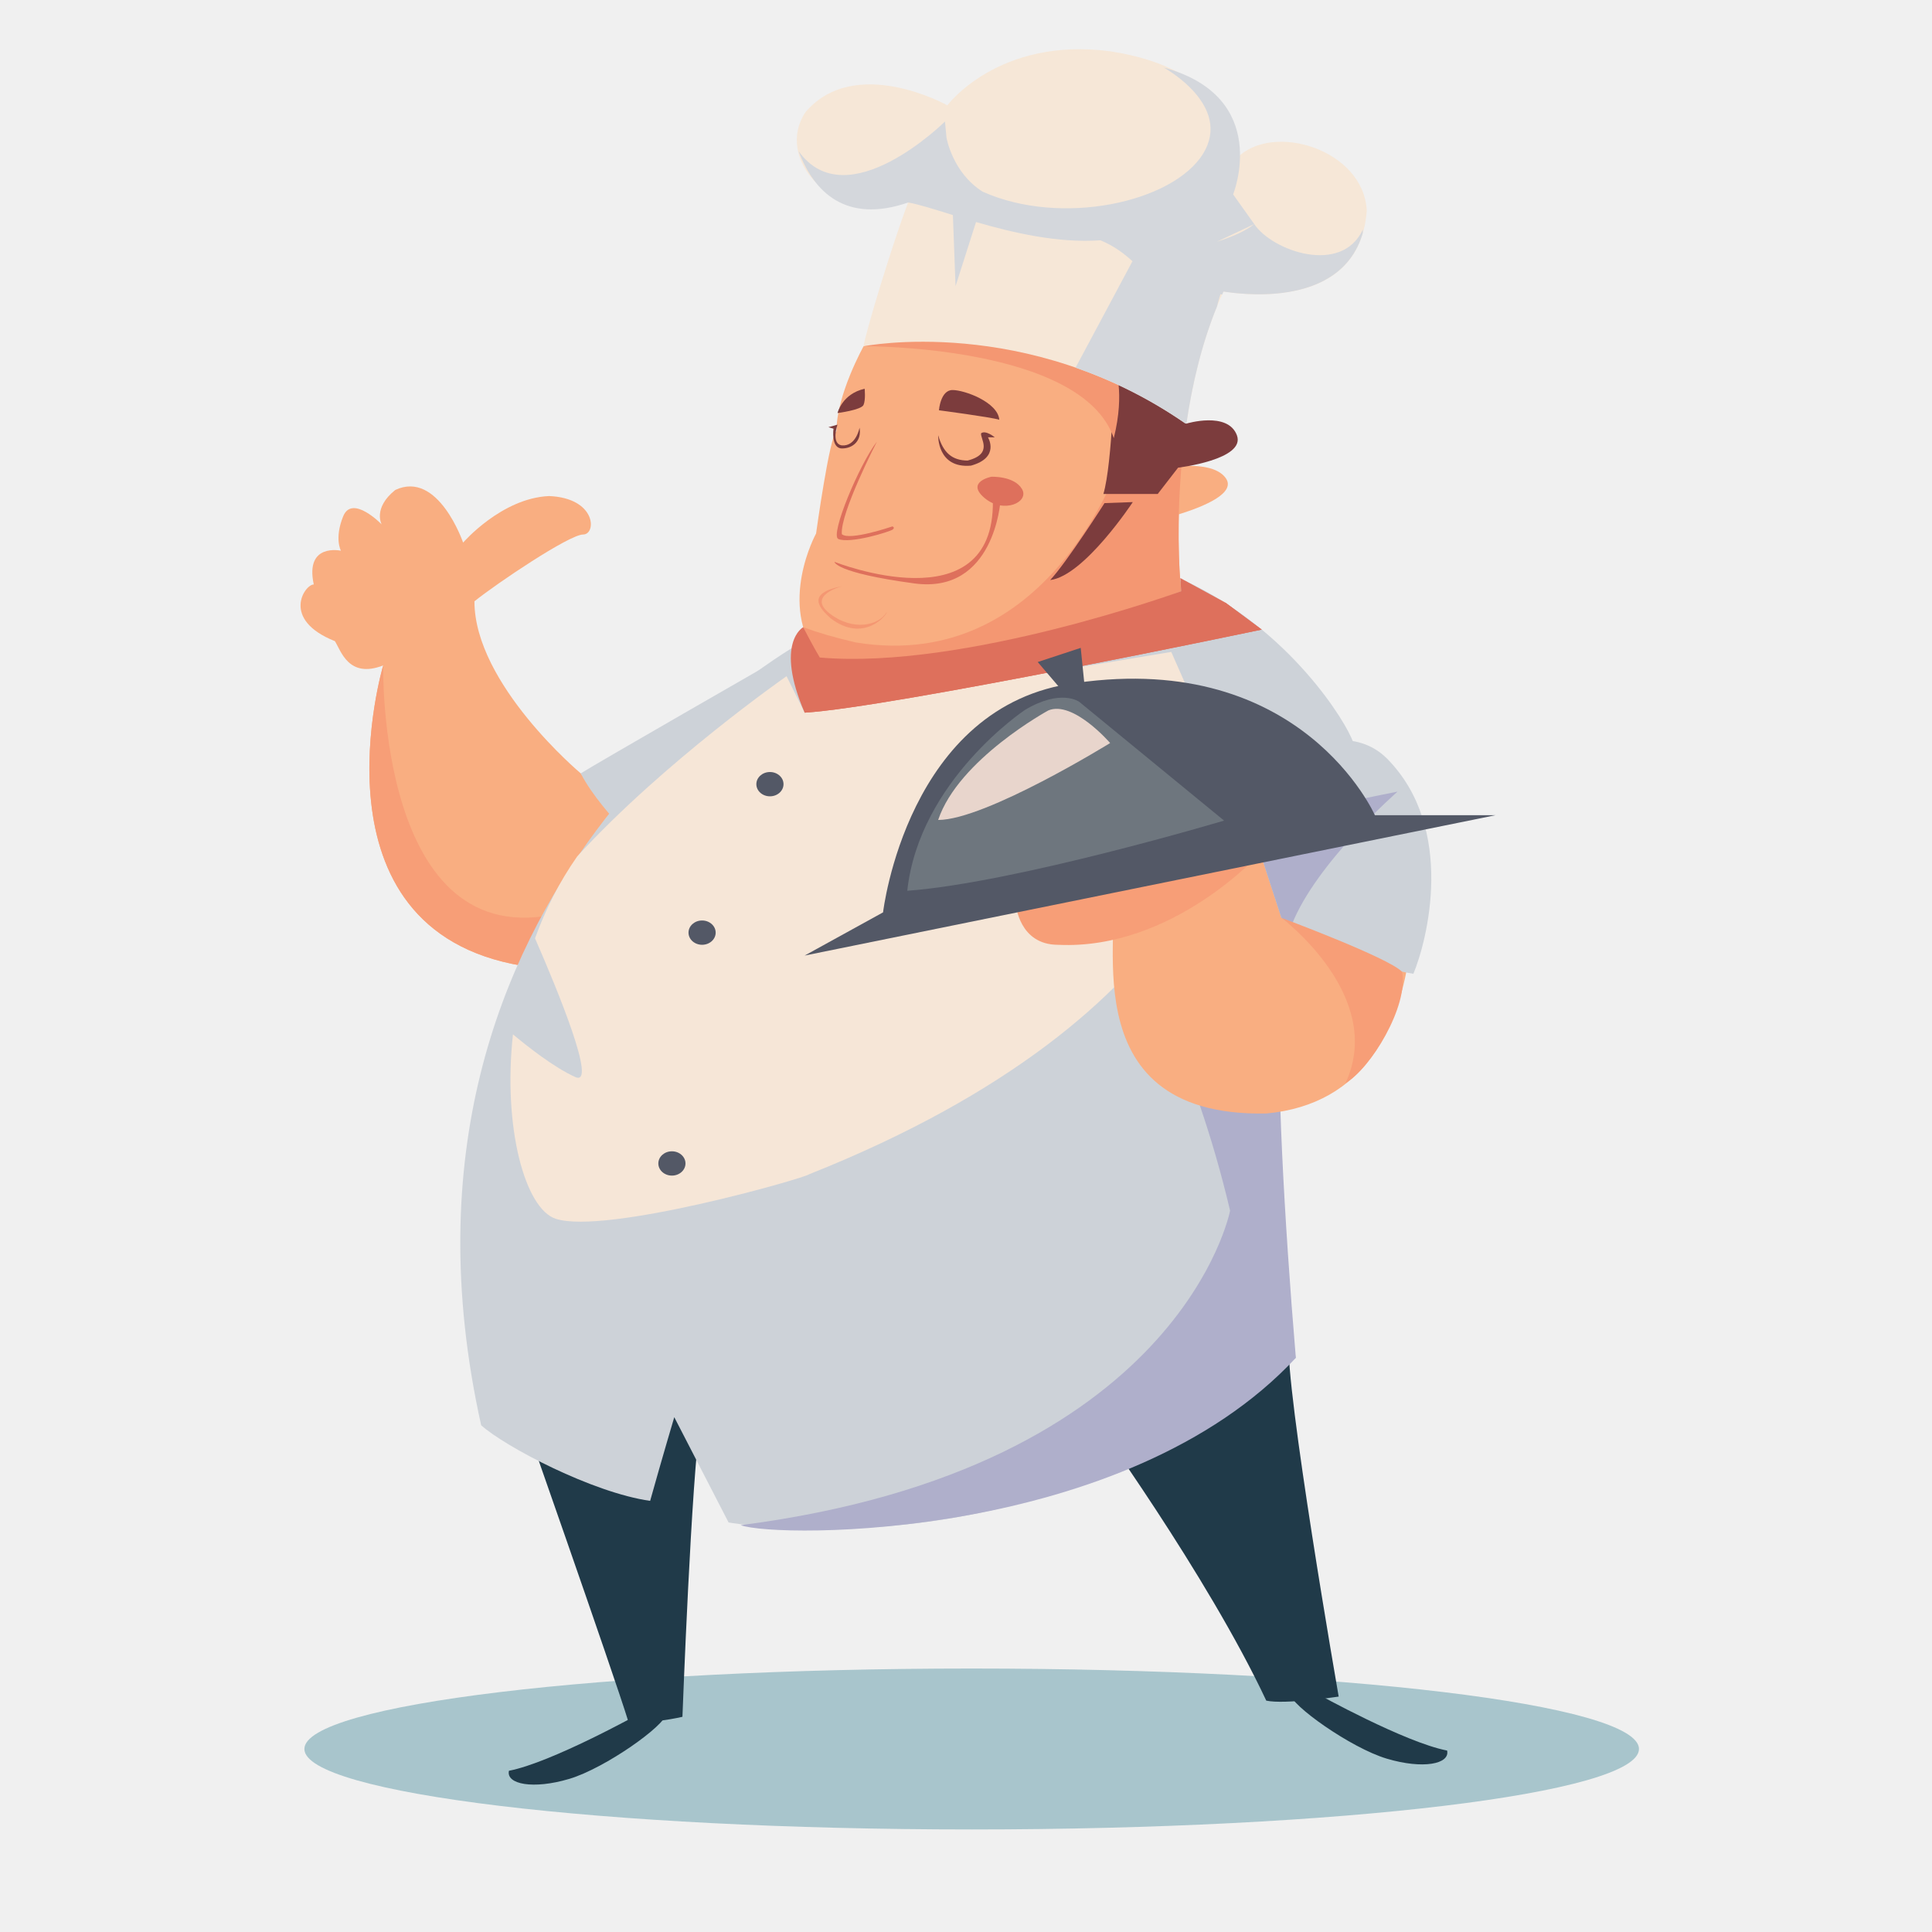
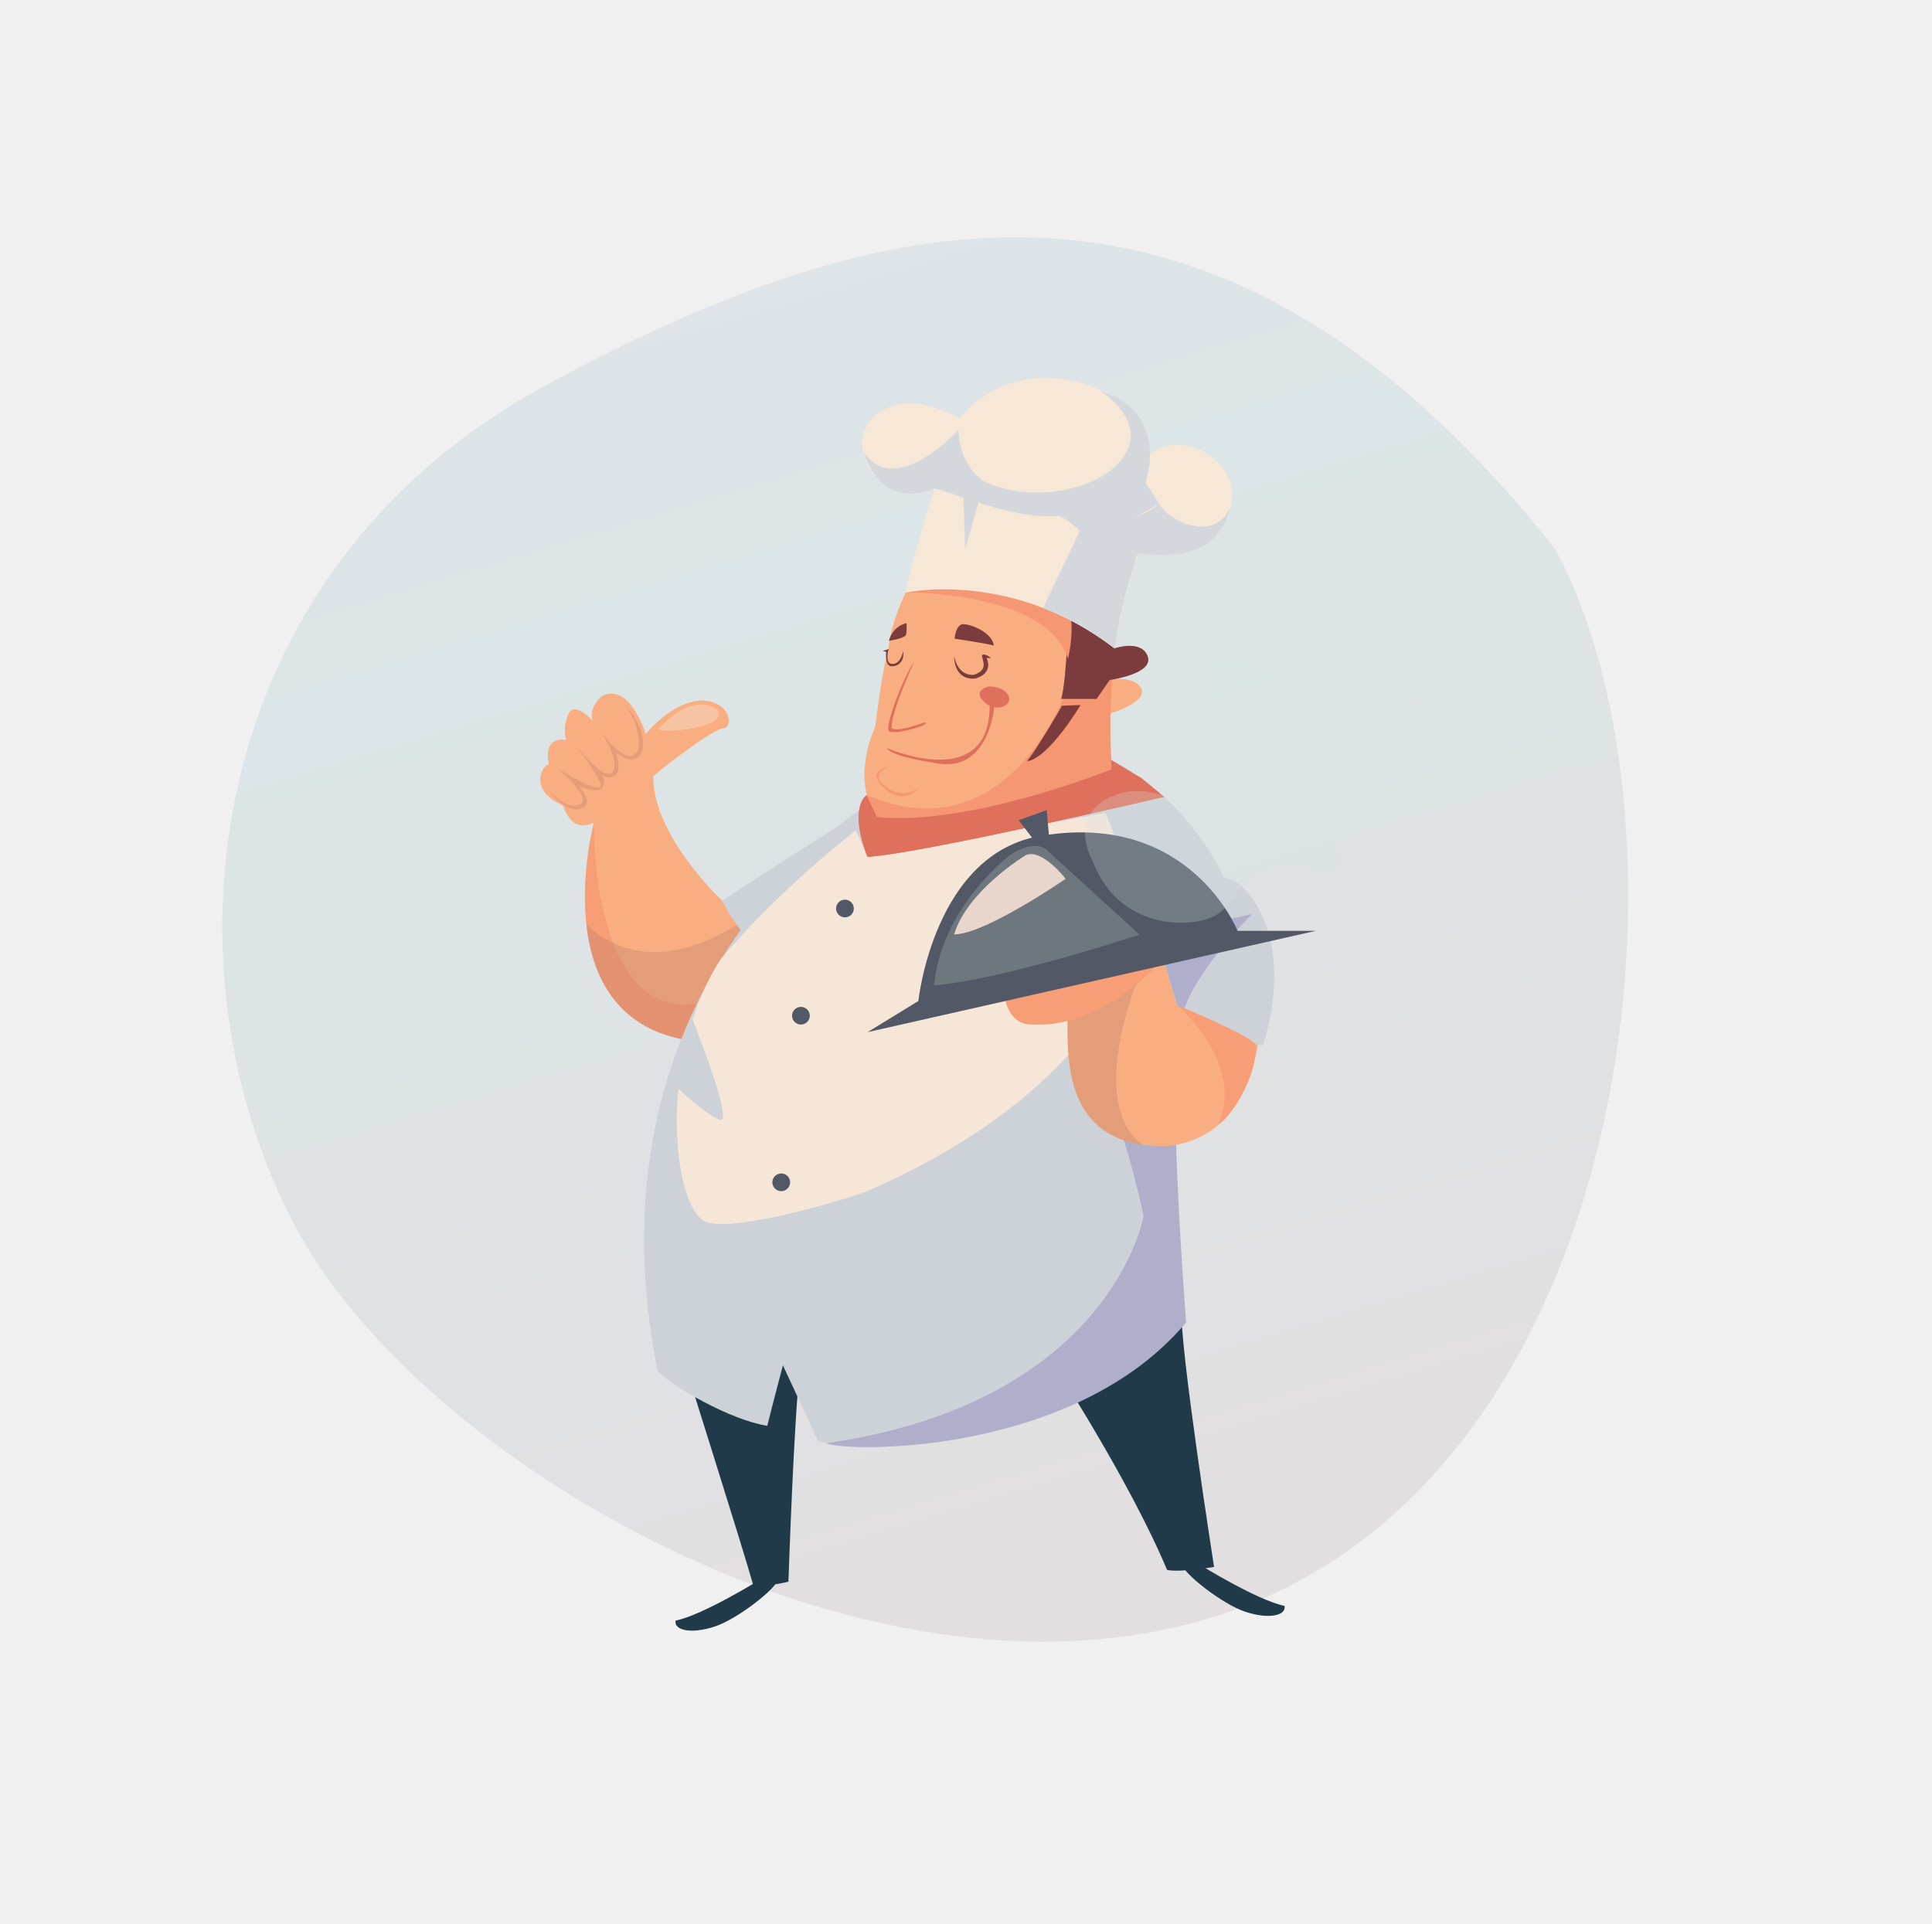
- <svg xmlns="http://www.w3.org/2000/svg" width="100%" height="100%" viewBox="0 0 600 600" version="1.1" xml:space="preserve" style="fill-rule:evenodd;clip-rule:evenodd;stroke-linejoin:round;stroke-miterlimit:2;">
-   <g transform="matrix(2.6482,0,0,2.36919,-109,-49.849)">
-     <path d="M233.366,250.301C233.366,256.127 198.33,260.849 155.111,260.849C111.892,260.849 76.856,256.127 76.856,250.301C76.856,244.476 111.892,239.754 155.111,239.754C198.33,239.754 233.366,244.476 233.366,250.301Z" style="fill:rgb(0,98,120);fill-opacity:0.3;fill-rule:nonzero;" />
+ <svg xmlns="http://www.w3.org/2000/svg" width="230" height="229" viewBox="0 0 230 229" fill="none">
+   <path opacity="0.1" d="M154.764 188.181C113.4 210.553 51.931 177.033 35.349 146.373C18.767 115.714 23.64 68.228 65.005 45.857C106.369 23.486 145.226 15.195 185.143 65.359C201.725 96.019 196.129 165.81 154.764 188.181Z" fill="url(#paint0_linear)" />
+   <g clip-path="url(#clip0)">
+     <path d="M85.974 107.243C85.974 107.243 77.76 99.594 77.76 92.447C79.499 90.892 85.092 86.704 86.15 86.704C87.209 86.704 87.209 83.57 83.53 83.394C79.852 83.57 76.878 87.406 76.878 87.406C76.878 87.406 74.963 81.137 71.638 82.892C69.899 84.447 70.579 85.852 70.579 85.852C70.579 85.852 68.312 83.243 67.606 85.149C66.901 87.055 67.43 88.109 67.43 88.109C67.43 88.109 64.633 87.406 65.338 91.018C64.633 91.018 62.769 94.027 66.976 95.883C67.43 96.685 68.034 99.143 70.705 97.964C70.705 97.964 64.633 120.635 81.439 123.769C89.124 123.418 90.535 114.541 90.535 114.541L88.62 111.23L85.974 107.243Z" fill="#F9AE81" />
+     <path d="M81.439 123.769C82.018 123.744 82.548 123.669 83.052 123.544L84.387 119.23C70.227 123.067 70.705 97.939 70.705 97.939C70.705 97.939 64.658 120.635 81.439 123.769Z" fill="#F79E77" />
+     <path opacity="0.23" d="M88.595 111.23L87.814 110.052C83.581 112.735 76.047 115.895 69.798 110.077C70.453 116.02 73.2 122.24 81.414 123.769C89.099 123.418 90.51 114.541 90.51 114.541L88.595 111.23Z" fill="#9F665C" />
+     <path d="M100.84 97.663C100.84 97.663 87.209 106.365 85.974 107.243C86.856 109.149 88.594 111.256 88.594 111.256L100.84 97.663Z" fill="#CDD2D8" />
+     <path d="M125.305 162.214C125.305 162.214 134.401 176.132 138.936 186.916C140.322 187.267 144.53 186.564 144.53 186.564C144.53 186.564 140.347 159.781 140.675 155.944C136.492 156.998 125.305 162.214 125.305 162.214Z" fill="#203A49" />
+     <path d="M80.91 160.483C80.91 160.483 88.594 184.834 89.653 188.671C91.215 189.022 93.861 188.32 93.861 188.32C93.861 188.32 94.566 167.43 95.271 162.916C94.894 161.863 80.91 160.483 80.91 160.483Z" fill="#203A49" />
+     <path d="M103.108 95.933C103.108 95.933 68.967 116.647 78.289 163.267C80.154 165.123 86.906 169.06 91.341 169.762C92.273 166.051 93.206 162.565 93.206 162.565L97.413 171.618C97.413 171.618 121.652 176.483 141.229 157.474C139.591 149.123 137.5 123.368 145.664 104.585C145.185 102.955 140.776 94.83 132.612 90.667C127.472 92.272 103.108 95.933 103.108 95.933Z" fill="#CDD2D8" />
+     <path d="M135.787 81.839C135.182 80.936 133.771 80.736 132.386 80.836C132.486 79.657 132.612 78.404 132.764 77.15V77.175C132.738 77.15 132.688 77.15 132.663 77.125C120.417 67.72 107.845 70.504 107.845 70.504C107.845 70.504 105.753 74.692 105.753 77.802C105.224 78.153 104.191 86.579 104.191 86.579C104.191 86.579 101.168 92.698 104.418 97.337C107.089 97.337 115.151 98.967 132.386 91.544C132.26 90.29 132.134 87.908 132.209 84.949C134.2 84.272 136.644 83.118 135.787 81.839Z" fill="#F9AE81" />
+     <path d="M90.459 188.094C90.459 188.094 83.706 192.282 80.431 192.959C80.204 194.113 82.295 194.589 85.092 193.661C87.889 192.733 92.55 189.022 92.55 188.094C92.55 187.166 90.459 188.094 90.459 188.094Z" fill="#203A49" />
+     <path d="M142.892 186.339C142.892 186.339 149.645 190.527 152.92 191.204C153.147 192.357 151.056 192.834 148.259 191.906C145.462 190.978 140.801 187.267 140.801 186.339C140.776 185.411 142.892 186.339 142.892 186.339Z" fill="#203A49" />
+     <path d="M128.984 123.418C128.984 123.418 133.343 131.594 136.14 144.81C136.14 144.81 132.31 166.954 98.32 171.844C101.167 172.997 128.077 173.173 141.204 157.449C140.322 145.838 139.617 131.694 140.095 127.983C137.299 127.08 128.984 123.418 128.984 123.418Z" fill="#AFAFCB" />
+     <path d="M127.976 79.507C127.976 79.507 122.609 98.767 107.239 95.983C105.602 95.557 104.266 95.131 103.158 94.679C103.384 95.607 103.788 96.51 104.392 97.388C107.063 97.388 115.126 99.018 132.36 91.595C132.184 89.714 132.007 85.375 132.436 80.31L127.976 79.507Z" fill="#F49772" />
+     <path d="M127.22 72.26C127.22 72.26 127.044 80.61 126.338 83.219C127.397 83.219 130.546 83.219 130.546 83.219L132.108 80.962C132.108 80.962 137.349 80.259 136.644 78.178C135.938 76.096 132.738 77.175 132.738 77.175L127.22 72.26Z" fill="#7C3C3D" />
+     <path d="M131.605 96.786L103.284 102.002L101.873 98.867C101.873 98.867 92.425 106.165 85.697 114.34C84.311 116.547 83.228 118.954 82.447 121.387C84.186 125.826 87.285 134.177 85.571 133.299C83.933 132.497 81.867 130.666 80.759 129.638C79.978 137.688 81.716 144.634 84.059 145.487C87.915 146.866 103.284 142.001 103.637 141.65C135.082 127.757 136.14 108.271 136.14 108.271L131.605 96.786Z" fill="#F6E6D7" />
+     <path d="M149.619 109.325C149.619 109.325 154.331 134.904 138.936 136.459C123.214 136.81 128.203 119.531 126.817 117.776C123.793 119.18 149.619 109.325 149.619 109.325Z" fill="#F9AE81" />
+     <path d="M140.095 119.657C140.095 119.657 144.001 123.318 150.3 124.472C151.358 121.688 153.626 112.008 148.259 105.964C144.051 101.325 136.14 108.296 136.14 108.296L138.458 114.089L140.095 119.657Z" fill="#CDD2D8" />
+     <path d="M138.483 114.089L140.121 119.657C140.121 119.657 140.398 119.882 140.927 120.258C142.791 114.942 149.09 108.823 149.09 108.823L137.399 111.406L138.483 114.089Z" fill="#AFAFCB" />
+     <path opacity="0.23" d="M135.636 116.171L133.519 115.418C130.344 116.622 127.724 117.575 126.867 117.851C128.052 119.732 123.995 134.578 136.039 136.308C129.16 131.293 135.636 116.171 135.636 116.171ZM126.842 117.851C126.842 117.826 126.817 117.801 126.792 117.801C126.464 117.951 126.515 117.951 126.842 117.851Z" fill="#9F665C" />
+     <path d="M138.483 114.089C138.483 114.089 131.73 122.44 122.861 121.989C119.838 121.989 119.586 118.503 119.586 118.503L138.483 114.089Z" fill="#F79E77" />
+     <path d="M126.439 84.021L128.631 83.946C128.631 83.946 124.877 90.29 122.256 90.642C123.541 89.062 126.439 84.021 126.439 84.021Z" fill="#7C3C3D" />
+     <path d="M113.64 76.046C113.64 76.046 113.766 74.316 114.698 74.316C115.63 74.316 118.2 75.369 118.301 76.874C117.621 76.623 113.64 76.046 113.64 76.046Z" fill="#7C3C3D" />
+     <path d="M107.92 74.19C107.92 74.19 107.995 75.143 107.844 75.595C107.668 76.021 105.829 76.297 105.829 76.297C105.829 76.297 106.156 74.617 107.92 74.19Z" fill="#7C3C3D" />
+     <path d="M113.589 78.178C113.589 78.178 113.514 81.037 116.134 80.786C118.402 80.084 117.444 78.353 117.444 78.353H117.973C117.973 78.353 117.268 77.726 116.915 78.002C116.789 78.403 117.898 79.783 115.857 80.36C114.673 80.335 113.992 79.708 113.589 78.178Z" fill="#7C3C3D" />
+     <path d="M107.517 77.526C107.517 77.526 107.265 79.131 106.156 79.056C105.275 78.93 105.804 77.275 105.804 77.275L105.098 77.501L105.501 77.626C105.501 77.626 105.275 79.332 106.156 79.332C107.038 79.332 107.693 78.604 107.517 77.526Z" fill="#7C3C3D" />
+     <path d="M105.577 89.062C105.577 89.062 117.923 94.504 117.822 83.846C117.696 83.846 117.696 83.846 117.696 83.846H118.401C118.401 83.846 117.923 91.845 111.75 90.917C105.577 89.99 105.577 89.062 105.577 89.062Z" fill="#DE705C" />
+     <path d="M117.696 81.739C117.696 81.739 115.68 82.165 117.167 83.57C118.653 84.974 120.669 83.921 120.039 82.792C119.435 81.664 117.696 81.739 117.696 81.739Z" fill="#DE705C" />
+     <path d="M140.095 119.657C140.095 119.657 148.183 126.378 145.059 133.876C146.974 132.647 149.947 127.255 149.418 124.296C148.385 123.067 140.095 119.657 140.095 119.657Z" fill="#F79E77" />
+     <path opacity="0.23" d="M64.986 93.576C64.986 93.576 67.001 96.535 68.916 95.833C70.756 95.131 66.372 91.494 66.372 91.494C66.372 91.494 72.091 95.081 71.436 93.225C70.856 91.62 68.211 88.36 68.211 88.36C68.211 88.36 72.242 93.576 73.023 91.745C73.805 89.915 70.932 86.353 70.932 86.353C70.932 86.353 73.981 90.792 75.467 89.915C76.954 89.037 75.392 84.698 74.157 83.645C75.115 84.523 77.156 87.382 76.4 89.463C75.694 91.494 73.301 89.639 73.301 89.639C73.301 89.639 74.107 91.67 73.25 92.297C72.368 92.924 71.738 92.247 71.738 92.247C71.738 92.247 72.192 93.3 71.612 93.877C71.033 94.454 68.942 93.651 68.942 93.651C68.942 93.651 70.453 95.156 69.647 95.983C68.841 96.786 66.85 96.46 64.986 93.576Z" fill="#9F665C" />
+     <path d="M103.158 94.679C103.158 94.679 100.941 95.983 103.259 102.027C110.011 101.576 138.558 94.88 138.558 94.88L135.762 92.573L132.259 90.466L132.335 91.595C132.335 91.595 115.554 98.391 104.418 97.287C104.015 96.535 103.158 94.679 103.158 94.679Z" fill="#DE705C" />
+     <path d="M101.646 108.171C101.646 108.748 101.168 109.224 100.588 109.224C100.009 109.224 99.53 108.748 99.53 108.171C99.53 107.594 100.009 107.118 100.588 107.118C101.168 107.118 101.646 107.594 101.646 108.171Z" fill="#535866" />
+     <path d="M96.406 120.936C96.406 121.512 95.927 121.989 95.347 121.989C94.768 121.989 94.289 121.512 94.289 120.936C94.289 120.359 94.768 119.882 95.347 119.882C95.927 119.882 96.406 120.359 96.406 120.936Z" fill="#535866" />
+     <path d="M94.062 140.772C94.062 141.349 93.584 141.826 93.004 141.826C92.424 141.826 91.946 141.349 91.946 140.772C91.946 140.195 92.424 139.719 93.004 139.719C93.609 139.719 94.062 140.195 94.062 140.772Z" fill="#535866" />
+     <path d="M103.284 102.027C110.036 101.575 138.583 94.88 138.583 94.88L135.787 92.573" fill="#DE705C" />
+     <path opacity="0.4" d="M78.516 86.679C78.768 86.454 82.094 82.441 85.344 84.447C87.159 86.805 77.635 87.457 78.516 86.679Z" fill="#F6E7D7" />
+     <path d="M108.852 78.73C108.852 78.73 106.005 84.899 106.156 86.679C106.761 87.281 110.062 86.002 110.062 86.002C110.062 86.002 110.288 86.077 110.087 86.253C109.91 86.428 106.761 87.507 105.854 87.08C105.224 86.729 107.466 80.736 108.852 78.73Z" fill="#DE705C" />
+     <path d="M103.284 122.892L156.649 110.829H147.326C147.326 110.829 141.733 96.686 124.247 99.469C111.195 101.325 109.331 119.18 109.331 119.18L103.284 122.892Z" fill="#535866" />
+     <path d="M120.291 101.776C120.291 101.776 112.128 107.82 111.195 117.325C119.586 116.622 135.661 111.281 135.661 111.281L124.474 101.074C124.474 101.099 123.088 99.921 120.291 101.776Z" fill="#6E767E" />
+     <path d="M122.105 101.826C122.105 101.826 115.151 106.014 113.589 111.256C117.267 111.256 126.867 104.635 126.867 104.635C126.867 104.635 124.02 100.949 122.105 101.826Z" fill="#E8D5CC" />
+     <path d="M123.542 100.623L121.274 97.663L124.6 96.46L124.953 100.272L123.542 100.623Z" fill="#535866" />
+     <path d="M107.819 70.529C107.819 70.529 124.676 70.404 127.145 78.429C128.052 74.416 127.22 72.26 127.22 72.26C127.22 72.26 115.63 66.642 107.819 70.529Z" fill="#F49772" />
+     <path d="M146.697 58.868C146.47 53.652 139.465 51.219 136.669 54.354C137.021 52.95 135.862 46.705 126.867 45.2C118.25 43.922 114.269 49.84 114.269 49.84C114.269 49.84 107.164 45.426 103.309 50.417C100.966 54.254 104.947 59.921 111.246 58.191C110.087 61.551 107.87 69.677 107.819 70.554C107.819 70.554 120.417 67.771 132.637 77.175C132.663 77.2 132.713 77.2 132.738 77.225C133.242 73.438 134.124 69.426 135.61 65.865C136.442 65.94 146.117 67.796 146.697 58.868Z" fill="#F6E7D7" />
+     <path d="M138.004 60.022C137.324 60.623 136.265 61.125 135.106 61.551L138.004 60.022L136.366 57.464C136.366 57.464 139.39 49.113 130.999 46.555C130.999 46.555 136.366 49.815 134.023 53.978C131.68 58.166 123.063 60.247 117.016 57.238C114.672 55.608 114.219 52.599 114.219 52.599L114.093 51.194C114.093 51.194 106.509 59.545 102.78 53.752C103.939 57.238 106.408 60.022 111.246 58.166C112.052 58.316 113.236 58.742 114.698 59.244L114.899 65.363L116.486 59.846C119.359 60.774 122.836 61.677 126.086 61.426C127.094 61.877 127.951 62.605 128.555 63.231L124.171 72.385C126.892 73.438 129.765 74.968 132.612 77.15C132.637 77.175 132.688 77.175 132.713 77.2C133.166 73.865 133.897 70.354 135.081 67.144C135.157 66.767 135.258 66.391 135.358 66.09C135.409 66.09 135.459 66.115 135.484 66.115C135.51 66.04 135.56 65.94 135.585 65.865C136.341 65.965 144.555 67.545 146.344 60.849C146.344 60.749 146.369 60.623 146.369 60.523C144.756 64.435 139.415 62.354 138.004 60.022Z" fill="#D4D7DC" />
+     <path d="M106.207 91.143C106.207 91.143 103.41 91.921 105.199 93.475C106.988 95.03 109.003 94.529 109.633 93.375C109.633 93.651 107.844 96.058 105.325 93.927C104.468 93.099 103.284 91.745 106.207 91.143Z" fill="#F49772" />
+     <path opacity="0.25" d="M130.092 102.553C130.092 102.553 126.59 96.61 133.242 94.503C139.919 92.397 145.89 101.5 146.243 93.801C146.596 86.102 138.861 75.62 148.359 78.78C157.858 81.939 160.302 89.262 166.979 82.617C173.656 75.971 163.452 80.259 163.225 78.629C162.998 76.999 166.501 75.595 168.844 77.476C171.187 79.331 170.96 80.961 166.979 84.472C162.998 87.958 162.293 87.958 156.447 85.4C150.602 82.842 147.553 81.664 151.761 89.137C155.969 96.585 163.931 104.986 156.221 103.356C148.485 101.726 148.032 106.165 145.462 108.472C142.842 110.804 133.267 111.08 130.092 102.553Z" fill="#D5E5E3" />
  </g>
-   <g transform="matrix(2.6482,0,0,2.36919,-109,-49.849)">
-     <path d="M109.271,122.421C109.271,122.421 96.798,110.744 96.798,99.863C99.452,97.475 107.944,91.106 109.537,91.106C111.129,91.106 111.129,86.329 105.556,86.064C99.983,86.329 95.471,92.167 95.471,92.167C95.471,92.167 92.552,82.614 87.51,85.268C84.856,87.656 85.918,89.779 85.918,89.779C85.918,89.779 82.468,85.798 81.406,88.718C80.345,91.637 81.141,93.229 81.141,93.229C81.141,93.229 76.895,92.167 77.956,97.652C76.895,97.652 74.064,102.252 80.433,105.083C81.141,106.321 82.026,110.037 86.095,108.267C86.095,108.267 76.895,142.855 102.371,147.632C114.048,147.101 116.171,133.567 116.171,133.567L113.252,128.525L109.271,122.421Z" style="fill:rgb(249,174,129);fill-rule:nonzero;" />
-   </g>
-   <g transform="matrix(2.6482,0,0,2.36919,-109,-49.849)">
-     <path d="M102.373,147.628C103.248,147.588 104.064,147.467 104.835,147.292L106.87,140.728C85.371,146.567 86.097,108.268 86.097,108.268C86.097,108.268 76.894,142.853 102.373,147.628Z" style="fill:rgb(247,158,119);fill-rule:nonzero;" />
-   </g>
-   <g transform="matrix(2.6482,0,0,2.36919,-109,-49.849)">
-     <path d="M131.826,107.821C131.826,107.821 111.126,121.09 109.268,122.417C110.596,125.336 113.249,128.521 113.249,128.521L131.826,107.821Z" style="fill:rgb(205,210,216);fill-rule:nonzero;" />
-   </g>
-   <g transform="matrix(2.6482,0,0,2.36919,-109,-49.849)">
-     <path d="M168.957,206.279C168.957,206.279 182.757,227.51 189.657,243.963C191.779,244.494 198.149,243.433 198.149,243.433C198.149,243.433 191.78,202.564 192.31,196.726C185.941,198.318 168.957,206.279 168.957,206.279Z" style="fill:rgb(32,58,73);fill-rule:nonzero;" />
-   </g>
-   <g transform="matrix(2.6482,0,0,2.36919,-109,-49.849)">
-     <path d="M101.553,203.621C101.553,203.621 113.23,240.775 114.822,246.613C117.21,247.144 121.191,246.083 121.191,246.083C121.191,246.083 122.253,214.237 123.314,207.337C122.784,205.744 101.553,203.621 101.553,203.621Z" style="fill:rgb(32,58,73);fill-rule:nonzero;" />
-   </g>
-   <g transform="matrix(2.6482,0,0,2.36919,-109,-49.849)">
-     <path d="M135.272,105.168C135.272,105.168 83.434,136.748 97.588,207.87C100.418,210.701 110.68,216.717 117.403,217.778C118.818,212.117 120.233,206.809 120.233,206.809L126.603,220.609C126.603,220.609 163.401,228.04 193.124,199.025C190.647,186.287 187.462,147.011 199.847,118.349C199.139,115.873 192.417,103.488 180.032,97.119C172.247,99.596 135.272,105.168 135.272,105.168Z" style="fill:rgb(205,210,216);fill-rule:nonzero;" />
-   </g>
-   <g transform="matrix(2.6482,0,0,2.36919,-109,-49.849)">
-     <path d="M184.882,83.673C183.958,82.287 181.826,82.007 179.713,82.133C179.854,80.317 180.043,78.434 180.295,76.517C180.293,76.534 180.29,76.551 180.288,76.568C180.233,76.547 180.177,76.53 180.121,76.508C161.545,62.177 142.438,66.424 142.438,66.424C142.438,66.424 139.253,72.793 139.253,77.569C138.456,78.1 136.864,90.971 136.864,90.971C136.864,90.971 132.265,100.304 137.218,107.38C141.287,107.38 153.495,109.857 179.679,98.534C179.493,96.609 179.307,92.982 179.404,88.458C182.46,87.396 186.191,85.636 184.882,83.673Z" style="fill:rgb(249,174,129);fill-rule:nonzero;" />
-   </g>
-   <g transform="matrix(2.6482,0,0,2.36919,-109,-49.849)">
-     <path d="M116.06,245.727C116.06,245.727 105.798,252.097 100.844,253.158C100.49,254.927 103.675,255.635 107.921,254.22C112.168,252.804 119.245,247.143 119.245,245.728C119.245,244.312 116.06,245.727 116.06,245.727Z" style="fill:rgb(32,58,73);fill-rule:nonzero;" />
-   </g>
-   <g transform="matrix(2.6482,0,0,2.36919,-109,-49.849)">
-     <path d="M195.65,243.076C195.65,243.076 205.912,249.445 210.866,250.507C211.22,252.276 208.034,252.984 203.789,251.569C199.543,250.153 192.466,244.492 192.466,243.076C192.466,241.661 195.65,243.076 195.65,243.076Z" style="fill:rgb(32,58,73);fill-rule:nonzero;" />
-   </g>
-   <g transform="matrix(2.6482,0,0,2.36919,-109,-49.849)">
-     <path d="M174.534,147.098C174.534,147.098 181.169,159.571 185.415,179.74C185.415,179.74 179.608,213.533 128.02,220.963C132.339,222.731 173.208,222.997 193.126,199.025C191.784,181.332 190.723,159.748 191.431,154.086C187.185,152.671 174.534,147.098 174.534,147.098Z" style="fill:rgb(175,175,203);fill-rule:nonzero;" />
-   </g>
-   <g transform="matrix(2.6482,0,0,2.36919,-109,-49.849)">
-     <path d="M173.028,80.133C173.028,80.133 164.89,109.501 141.536,105.256C139.046,104.62 137.016,103.944 135.35,103.255C135.701,104.658 136.293,106.057 137.217,107.378C141.286,107.378 153.494,109.855 179.678,98.532C179.401,95.671 179.126,89.053 179.779,81.317L173.028,80.133Z" style="fill:rgb(244,151,114);fill-rule:nonzero;" />
-   </g>
-   <g transform="matrix(2.6482,0,0,2.36919,-109,-49.849)">
-     <path d="M171.883,69.076C171.883,69.076 171.618,81.814 170.556,85.795L176.925,85.795L179.314,82.345C179.314,82.345 187.275,81.284 186.214,78.099C185.152,74.915 180.293,76.567 180.293,76.567L171.883,69.076Z" style="fill:rgb(124,60,61);fill-rule:nonzero;" />
-   </g>
-   <g transform="matrix(2.6482,0,0,2.36919,-109,-49.849)">
-     <path d="M178.515,106.495L135.524,114.456L133.401,109.68C133.401,109.68 119.07,120.826 108.853,133.298C106.732,136.672 105.109,140.318 103.902,144.037C106.554,150.827 111.238,163.527 108.632,162.224C106.157,160.987 102.995,158.195 101.315,156.627C100.119,168.908 102.751,179.499 106.332,180.802C112.17,182.924 135.524,175.494 136.054,174.963C183.823,153.732 185.416,124.01 185.416,124.01L178.515,106.495Z" style="fill:rgb(246,230,215);fill-rule:nonzero;" />
-   </g>
-   <g transform="matrix(2.6482,0,0,2.36919,-109,-49.849)">
-     <path d="M205.862,125.601C205.862,125.601 213.011,164.612 189.658,167C165.774,167.531 173.382,141.17 171.258,138.516C166.658,140.64 205.862,125.601 205.862,125.601Z" style="fill:rgb(249,174,129);fill-rule:nonzero;" />
-   </g>
-   <g transform="matrix(2.6482,0,0,2.36919,-109,-49.849)">
-     <path d="M191.429,141.346C191.429,141.346 197.355,146.92 206.909,148.688C208.501,144.443 211.951,129.67 203.813,120.47C197.444,113.393 185.414,124.008 185.414,124.008L188.951,132.854L191.429,141.346Z" style="fill:rgb(205,210,216);fill-rule:nonzero;" />
-   </g>
-   <g transform="matrix(2.6482,0,0,2.36919,-109,-49.849)">
-     <path d="M188.952,132.858L191.43,141.349C191.43,141.349 191.844,141.709 192.648,142.264C195.477,134.164 205.052,124.807 205.052,124.807L187.328,128.795L188.952,132.858Z" style="fill:rgb(175,175,203);fill-rule:nonzero;" />
-   </g>
-   <g transform="matrix(2.6482,0,0,2.36919,-109,-49.849)">
-     <path d="M188.954,132.857C188.954,132.857 178.694,145.595 165.247,144.888C160.647,144.888 160.293,139.58 160.293,139.58L188.954,132.857Z" style="fill:rgb(247,158,119);fill-rule:nonzero;" />
-   </g>
-   <g transform="matrix(2.6482,0,0,2.36919,-109,-49.849)">
-     <path d="M170.688,86.989L174.005,86.856C174.005,86.856 168.299,96.543 164.318,97.074C166.309,94.685 170.688,86.989 170.688,86.989Z" style="fill:rgb(124,60,61);fill-rule:nonzero;" />
-   </g>
-   <g transform="matrix(2.6482,0,0,2.36919,-109,-49.849)">
-     <path d="M151.272,74.821C151.272,74.821 151.449,72.167 152.865,72.167C154.28,72.167 158.172,73.759 158.349,76.059C157.288,75.705 151.272,74.821 151.272,74.821Z" style="fill:rgb(124,60,61);fill-rule:nonzero;" />
-   </g>
-   <g transform="matrix(2.6482,0,0,2.36919,-109,-49.849)">
-     <path d="M142.56,71.999C142.56,71.999 142.693,73.459 142.427,74.122C142.162,74.785 139.375,75.184 139.375,75.184C139.375,75.184 139.906,72.663 142.56,71.999Z" style="fill:rgb(124,60,61);fill-rule:nonzero;" />
-   </g>
-   <g transform="matrix(2.6482,0,0,2.36919,-109,-49.849)">
-     <path d="M151.18,78.095C151.18,78.095 151.047,82.474 155.028,82.076C158.477,81.014 157.018,78.36 157.018,78.36L157.814,78.36C157.814,78.36 156.752,77.387 156.222,77.829C156.044,78.449 157.726,80.527 154.629,81.412C152.838,81.39 151.776,80.417 151.18,78.095Z" style="fill:rgb(124,60,61);fill-rule:nonzero;" />
-   </g>
-   <g transform="matrix(2.6482,0,0,2.36919,-109,-49.849)">
-     <path d="M141.96,77.104C141.96,77.104 141.562,79.559 139.903,79.426C138.576,79.227 139.373,76.705 139.373,76.705L138.311,77.037L138.908,77.236C138.908,77.236 138.576,79.824 139.903,79.824C141.23,79.824 142.225,78.762 141.96,77.104Z" style="fill:rgb(124,60,61);fill-rule:nonzero;" />
-   </g>
-   <g transform="matrix(2.6482,0,0,2.36919,-109,-49.849)">
-     <path d="M139.02,94.687C139.02,94.687 157.774,103.002 157.597,86.726L157.42,86.726L158.482,86.726C158.482,86.726 157.774,98.933 148.397,97.518C139.02,96.103 139.02,94.687 139.02,94.687Z" style="fill:rgb(222,112,92);fill-rule:nonzero;" />
-   </g>
-   <g transform="matrix(2.6482,0,0,2.36919,-109,-49.849)">
-     <path d="M157.419,83.534C157.419,83.534 154.367,84.198 156.623,86.321C158.879,88.444 161.931,86.852 161.002,85.127C160.073,83.402 157.419,83.534 157.419,83.534Z" style="fill:rgb(222,112,92);fill-rule:nonzero;" />
-   </g>
-   <g transform="matrix(2.6482,0,0,2.36919,-109,-49.849)">
-     <path d="M191.428,141.346C191.428,141.346 203.723,151.607 198.946,163.019C201.866,161.161 206.377,152.934 205.581,148.423C203.989,146.565 191.428,141.346 191.428,141.346Z" style="fill:rgb(247,158,119);fill-rule:nonzero;" />
-   </g>
-   <g transform="matrix(2.6482,0,0,2.36919,-109,-49.849)">
-     <path d="M135.351,103.258C135.351,103.258 131.983,105.259 135.521,114.459C145.782,113.751 189.128,103.571 189.128,103.571L184.875,100.041L179.574,96.811L179.679,98.536C179.679,98.536 154.22,108.89 137.298,107.229C136.662,106.079 135.351,103.258 135.351,103.258Z" style="fill:rgb(222,112,92);fill-rule:nonzero;" />
-   </g>
-   <g transform="matrix(2.6482,0,0,2.36919,-109,-49.849)">
-     <path d="M133.044,123.831C133.044,124.711 132.331,125.424 131.452,125.424C130.572,125.424 129.859,124.711 129.859,123.831C129.859,122.952 130.572,122.239 131.452,122.239C132.331,122.239 133.044,122.952 133.044,123.831Z" style="fill:rgb(83,88,102);fill-rule:nonzero;" />
-   </g>
-   <g transform="matrix(2.6482,0,0,2.36919,-109,-49.849)">
-     <path d="M125.088,143.293C125.088,144.172 124.375,144.885 123.495,144.885C122.616,144.885 121.903,144.172 121.903,143.293C121.903,142.413 122.616,141.7 123.495,141.7C124.375,141.7 125.088,142.413 125.088,143.293Z" style="fill:rgb(83,88,102);fill-rule:nonzero;" />
-   </g>
-   <g transform="matrix(2.6482,0,0,2.36919,-109,-49.849)">
-     <path d="M121.548,173.549C121.548,174.428 120.835,175.141 119.956,175.141C119.077,175.141 118.364,174.428 118.364,173.549C118.364,172.67 119.077,171.956 119.956,171.956C120.835,171.956 121.548,172.67 121.548,173.549Z" style="fill:rgb(83,88,102);fill-rule:nonzero;" />
-   </g>
-   <g transform="matrix(2.6482,0,0,2.36919,-109,-49.849)">
-     <path d="M135.519,114.46C145.78,113.752 189.126,103.572 189.126,103.572L184.873,100.042" style="fill:rgb(222,112,92);fill-rule:nonzero;" />
-   </g>
-   <g transform="matrix(2.6482,0,0,2.36919,-109,-49.849)">
-     <path d="M143.996,78.928C143.996,78.928 139.658,88.341 139.885,91.063C140.792,91.971 145.811,90.043 145.811,90.043C145.811,90.043 146.151,90.156 145.867,90.439C145.584,90.723 140.82,92.368 139.46,91.687C138.495,91.12 141.898,81.99 143.996,78.928Z" style="fill:rgb(222,112,92);fill-rule:nonzero;" />
-   </g>
-   <g transform="matrix(2.6482,0,0,2.36919,-109,-49.849)">
-     <path d="M135.519,146.298L216.548,127.898L202.394,127.898C202.394,127.898 193.902,106.313 167.364,110.559C147.549,113.39 144.718,140.636 144.718,140.636L135.519,146.298Z" style="fill:rgb(83,88,102);fill-rule:nonzero;" />
-   </g>
-   <g transform="matrix(2.6482,0,0,2.36919,-109,-49.849)">
-     <path d="M161.357,114.1C161.357,114.1 148.972,123.3 147.557,137.807C160.296,136.746 184.711,128.607 184.711,128.607L167.726,113.039C167.726,113.039 165.603,111.269 161.357,114.1Z" style="fill:rgb(110,118,126);fill-rule:nonzero;" />
-   </g>
-   <g transform="matrix(2.6482,0,0,2.36919,-109,-49.849)">
-     <path d="M164.11,114.159C164.11,114.159 153.567,120.562 151.179,128.523C156.752,128.523 171.348,118.439 171.348,118.439C171.348,118.439 167.029,112.833 164.11,114.159Z" style="fill:rgb(232,213,204);fill-rule:nonzero;" />
-   </g>
-   <g transform="matrix(2.6482,0,0,2.36919,-109,-49.849)">
-     <path d="M166.305,112.332L162.855,107.821L167.898,105.964L168.428,111.801L166.305,112.332Z" style="fill:rgb(83,88,102);fill-rule:nonzero;" />
-   </g>
-   <g transform="matrix(2.6482,0,0,2.36919,-109,-49.849)">
-     <path d="M142.438,66.42C142.438,66.42 168.034,66.225 171.777,78.473C173.138,72.349 171.879,69.074 171.879,69.074C171.879,69.074 154.269,60.491 142.438,66.42Z" style="fill:rgb(244,151,114);fill-rule:nonzero;" />
-   </g>
-   <g transform="matrix(2.6482,0,0,2.36919,-109,-49.849)">
-     <path d="M201.443,48.644C201.089,40.683 190.473,36.967 186.227,41.744C186.758,39.621 184.989,30.067 171.366,27.767C158.275,25.821 152.259,34.844 152.259,34.844C152.259,34.844 141.467,28.121 135.628,35.728C132.09,41.567 138.105,50.236 147.659,47.583C145.89,52.713 142.528,65.098 142.44,66.425C142.44,66.425 161.547,62.178 180.124,76.509C180.179,76.531 180.235,76.548 180.291,76.569C181.051,70.778 182.386,64.685 184.635,59.26C185.874,59.436 200.558,62.267 201.443,48.644Z" style="fill:rgb(246,231,215);fill-rule:nonzero;" />
-   </g>
-   <g transform="matrix(2.6482,0,0,2.36919,-109,-49.849)">
-     <path d="M188.248,50.415C187.231,51.331 185.628,52.099 183.861,52.73L188.248,50.415L185.771,46.523C185.771,46.523 190.371,33.784 177.633,29.892C177.633,29.892 185.771,34.846 182.233,41.215C178.694,47.584 165.602,50.769 156.403,46.169C152.864,43.692 152.157,39.092 152.157,39.092L151.98,36.969C151.98,36.969 140.48,49.707 134.818,40.861C136.588,46.169 140.336,50.415 147.661,47.584C148.867,47.809 150.694,48.465 152.907,49.231L153.218,58.553L155.62,50.146C159.975,51.558 165.254,52.934 170.202,52.538C171.749,53.225 173.042,54.329 173.966,55.283L167.294,69.235C171.435,70.846 175.793,73.168 180.126,76.51C180.182,76.532 180.237,76.55 180.293,76.571C180.964,71.467 182.082,66.129 183.877,61.219C184.007,60.633 184.141,60.091 184.283,59.615C184.352,59.626 184.42,59.634 184.489,59.644C184.54,59.518 184.585,59.387 184.638,59.261C185.776,59.423 198.268,61.818 200.967,51.624C200.978,51.459 200.986,51.292 200.986,51.123C198.509,57.138 190.371,53.953 188.248,50.415Z" style="fill:rgb(212,215,220);fill-rule:nonzero;" />
-   </g>
-   <g transform="matrix(2.6482,0,0,2.36919,-109,-49.849)">
-     <path d="M139.966,97.868C139.966,97.868 135.713,99.058 138.435,101.44C141.157,103.822 144.22,103.055 145.156,101.27C145.156,101.695 142.433,105.352 138.605,102.12C137.329,100.845 135.543,98.803 139.966,97.868Z" style="fill:rgb(244,151,114);fill-rule:nonzero;" />
-   </g>
+   <defs>
+     <linearGradient id="paint0_linear" x1="149.794" y1="0" x2="206.624" y2="189.137" gradientUnits="userSpaceOnUse">
+       <stop stop-color="#407CA8" />
+       <stop offset="0.276" stop-color="#2A8194" />
+       <stop offset="1" stop-color="#743B49" />
+     </linearGradient>
+     <clipPath id="clip0">
+       <rect x="64.331" y="45" width="106" height="153" fill="white" />
+     </clipPath>
+   </defs>
</svg>
